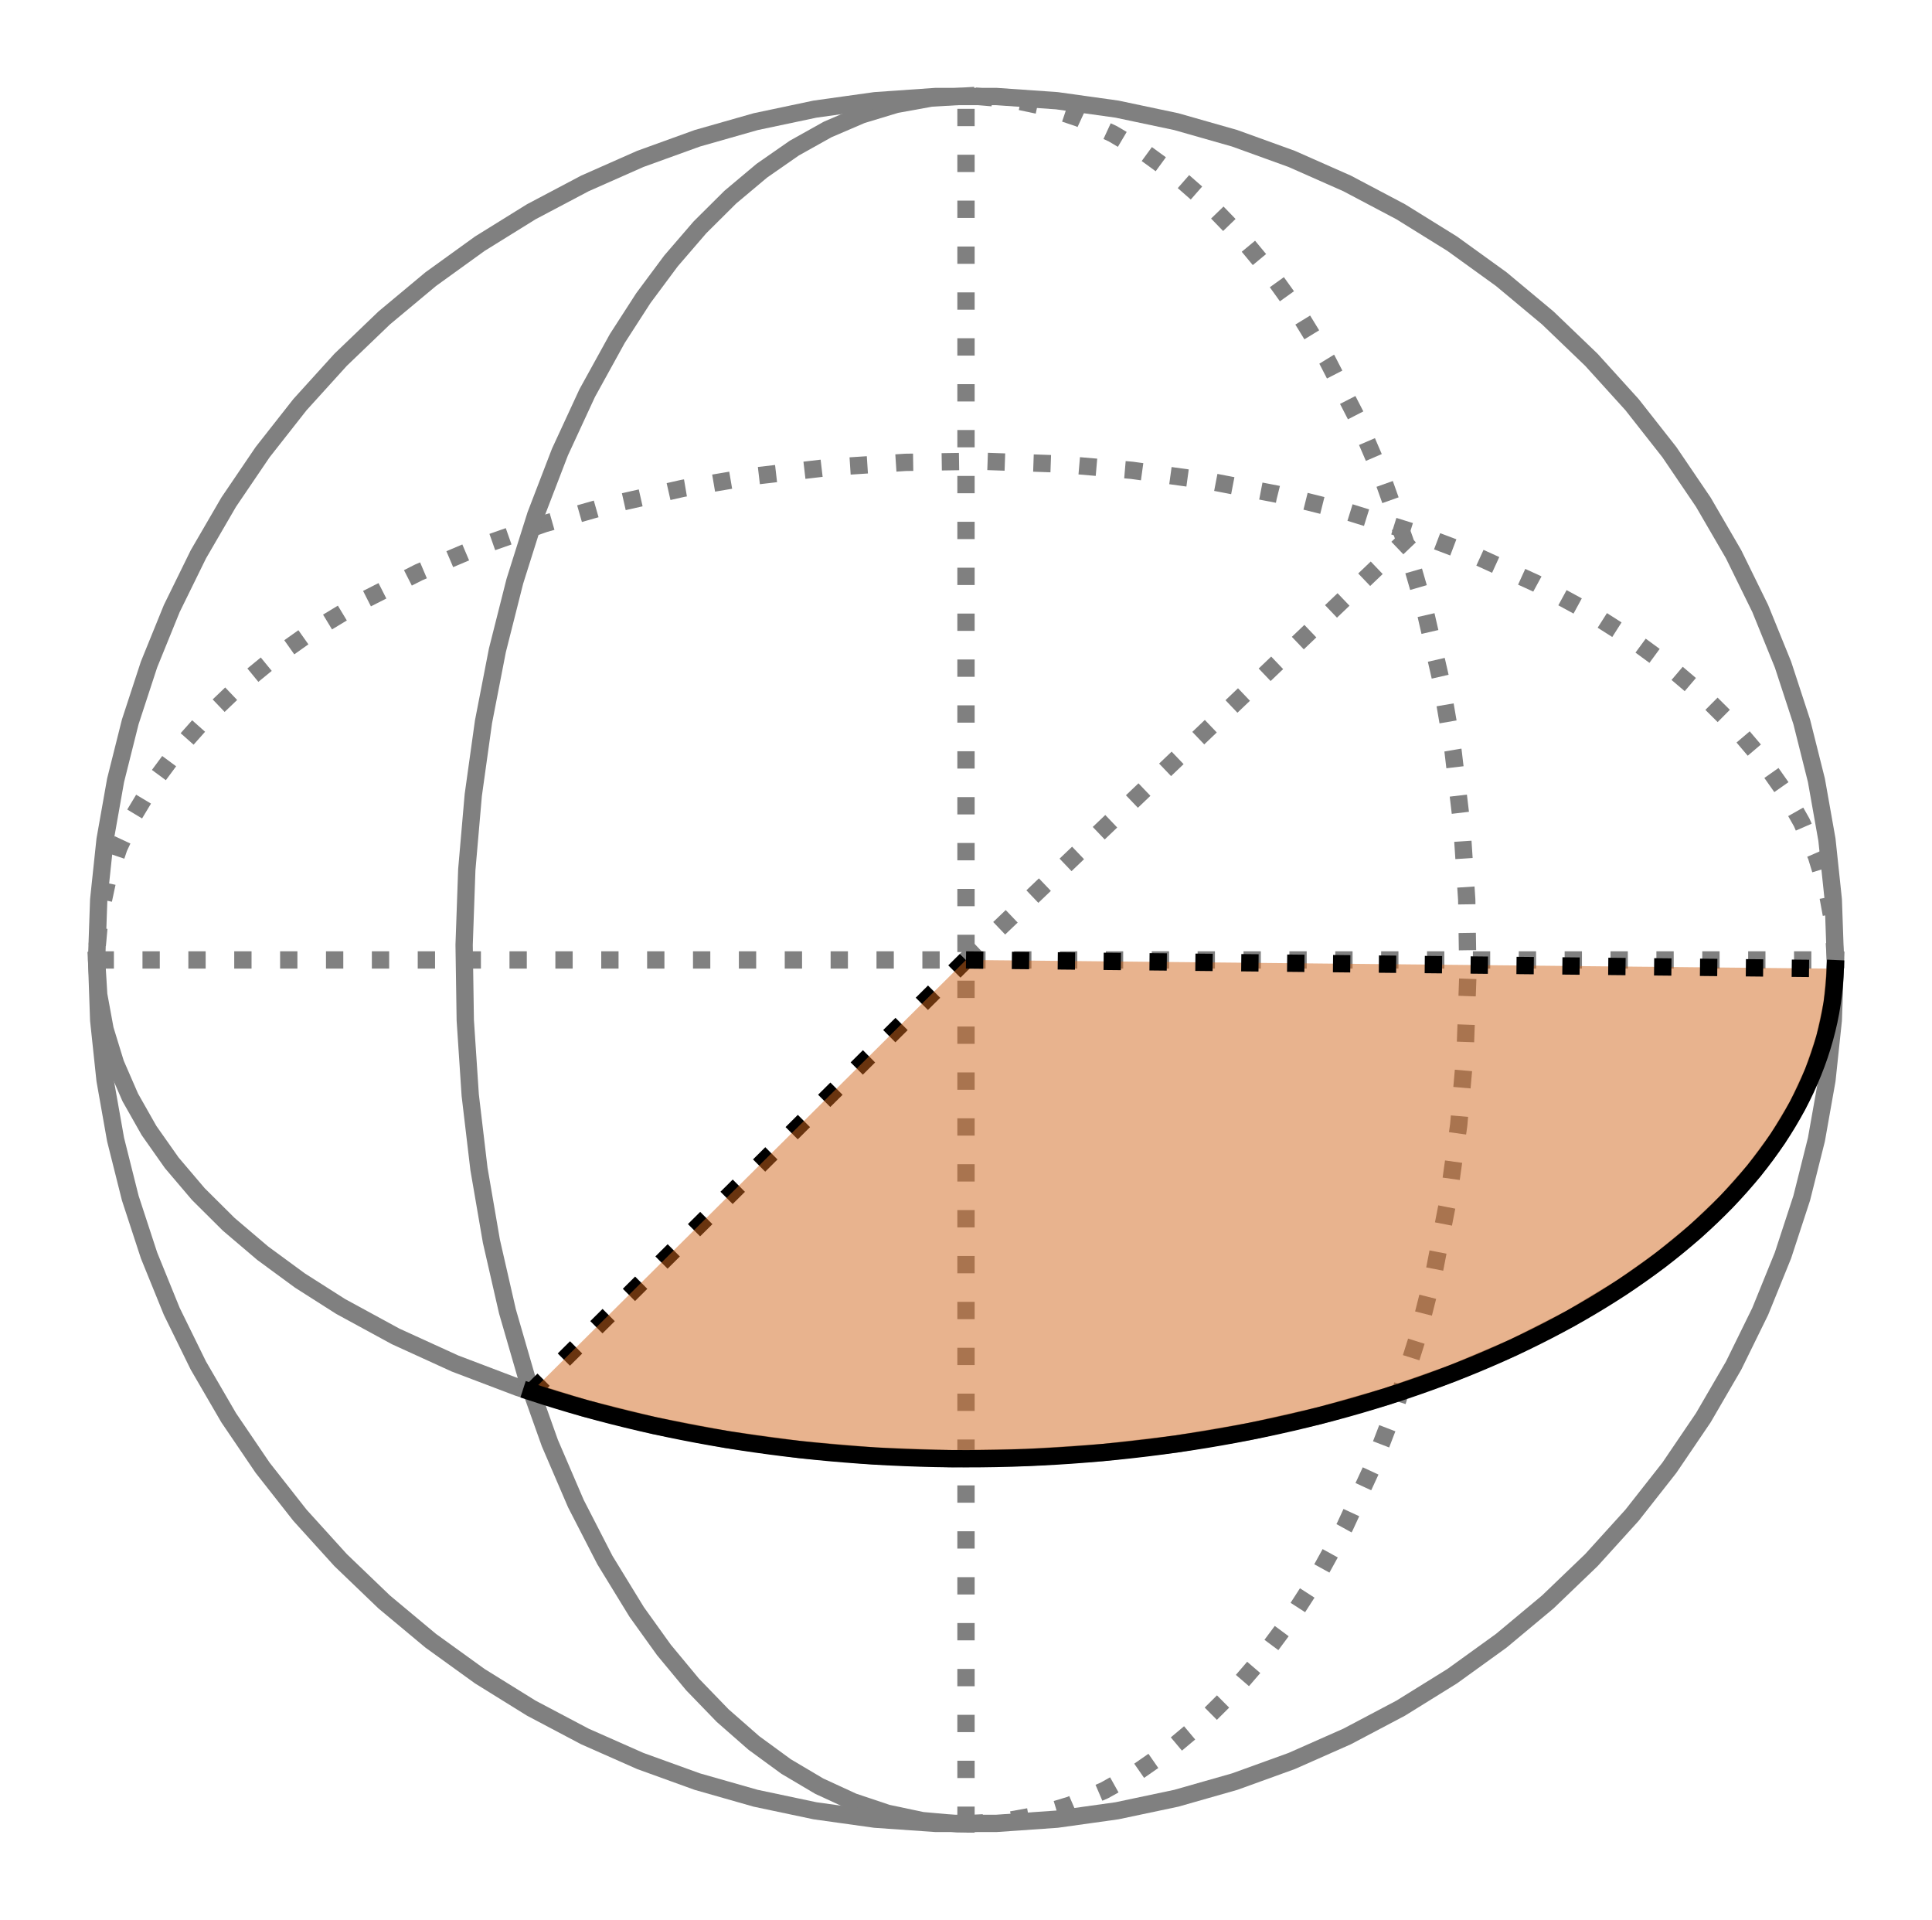
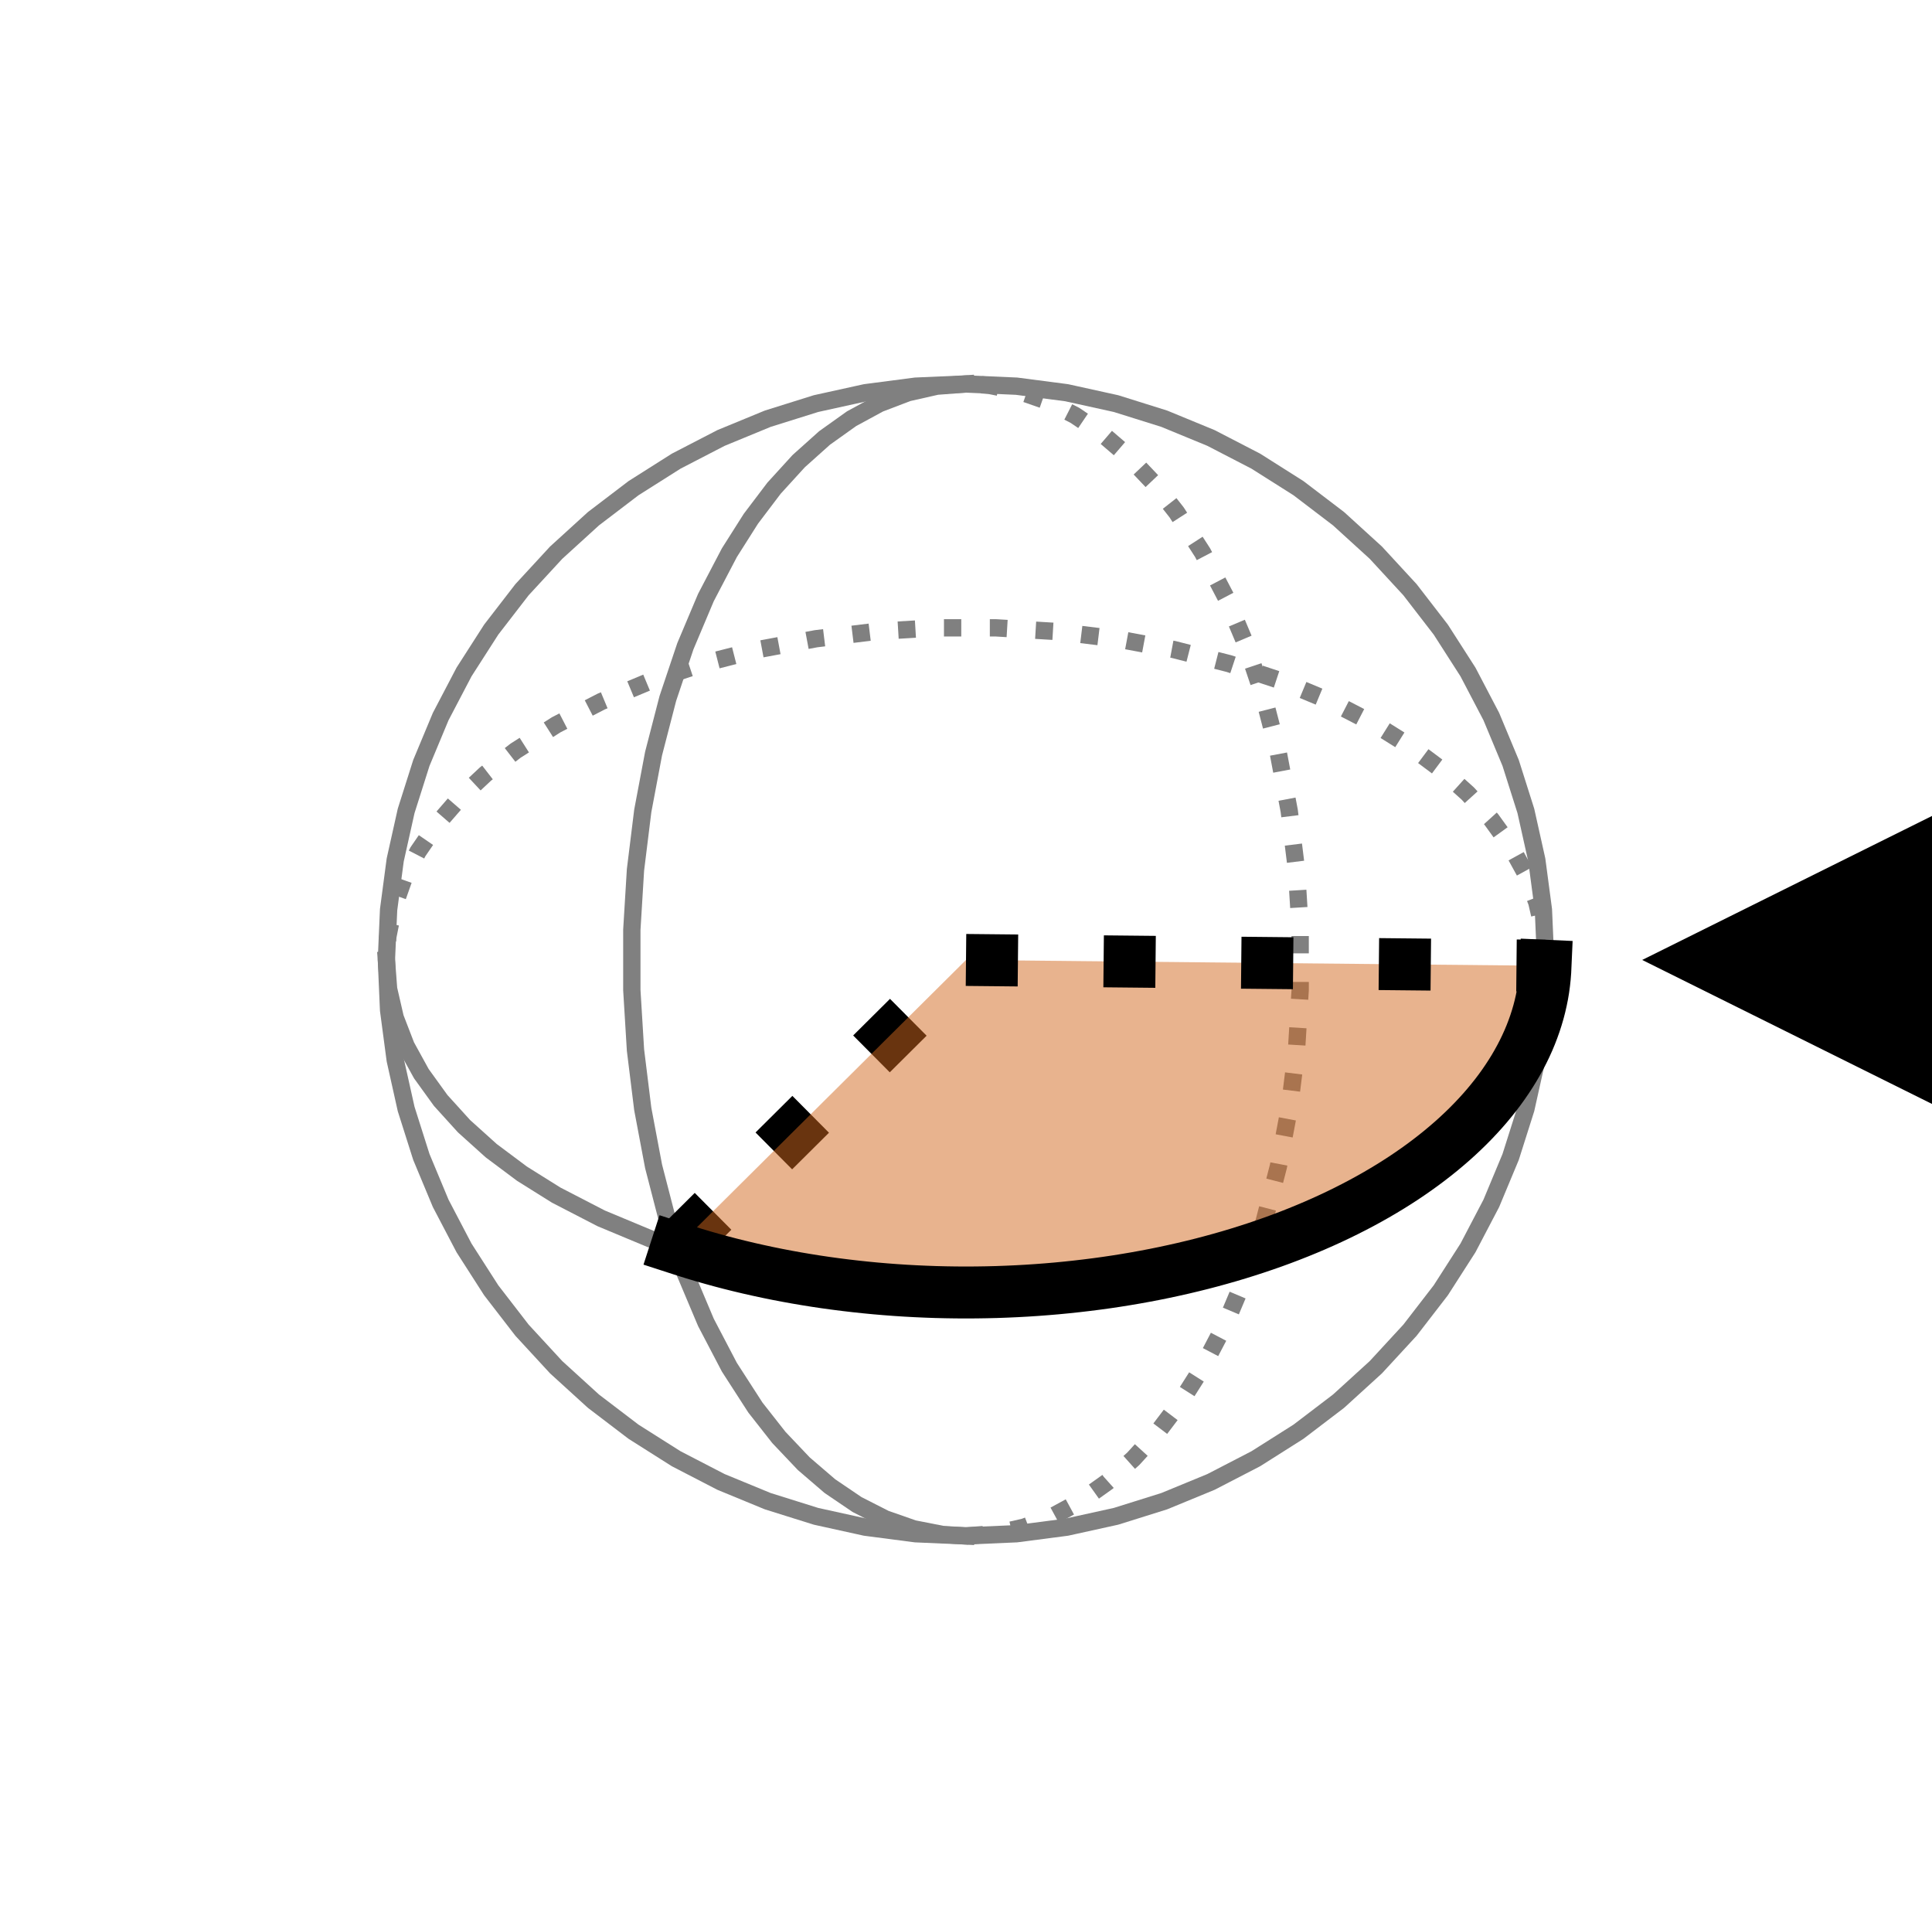
- <svg xmlns="http://www.w3.org/2000/svg" height="110.88pt" version="1.1" viewBox="0 0 111.6 110.88" width="111.6pt">
+ <svg xmlns="http://www.w3.org/2000/svg" xmlns:xlink="http://www.w3.org/1999/xlink" height="110.88pt" version="1.1" viewBox="0 0 111.6 110.88" width="111.6pt">
  <defs>
    <style type="text/css">
            *{stroke-linecap:butt;stroke-linejoin:round;}
        </style>
  </defs>
  <g id="figure_1">
    <g id="patch_1">
      <path d="M 0 110.88 L 111.6 110.88 L 111.6 0 L 0 0 z" style="fill:none;" />
    </g>
    <g id="axes_1">
-       <g id="LineCollection_1">
-         <path clip-path="url(#p736cb9b462)" d="M 55.8 105.336 L 55.8 5.544 " style="fill:none;stroke:#808080;stroke-dasharray:1,1.65;stroke-dashoffset:0;" />
-       </g>
-       <g id="LineCollection_2">
-         <path clip-path="url(#p736cb9b462)" d="M 5.58 55.44 L 106.02 55.44 " style="fill:none;stroke:#808080;stroke-dasharray:1,1.65;stroke-dashoffset:0;" />
-       </g>
      <g id="line2d_1">
-         <path clip-path="url(#p736cb9b462)" d="M 106.02 55.44 L 105.898 53.43 L 105.531 51.431 L 104.923 49.451 L 104.075 47.5 L 102.991 45.587 L 101.678 43.723 L 100.142 41.916 L 98.389 40.174 L 96.429 38.507 L 94.271 36.923 L 91.925 35.429 L 88.747 33.699 L 85.319 32.134 L 81.665 30.747 L 77.815 29.548 L 73.797 28.546 L 69.643 27.748 L 65.382 27.162 L 61.049 26.79 L 56.676 26.637 L 52.297 26.703 L 47.944 26.987 L 43.651 27.488 L 39.45 28.202 L 35.374 29.123 L 31.453 30.244 L 27.717 31.558 L 24.196 33.052 L 20.914 34.718 L 17.898 36.541 L 15.693 38.103 L 13.682 39.75 L 11.877 41.474 L 10.285 43.265 L 8.916 45.116 L 7.774 47.018 L 6.867 48.96 L 6.198 50.934 L 5.771 52.929 L 5.588 54.937 L 5.588 54.937 " style="fill:none;stroke:#808080;stroke-dasharray:1,1.65;stroke-dashoffset:0;" />
+         <path clip-path="url(#pfab7fe2489)" d="M 89.28 55.44 L 89.153 53.766 L 88.771 52.105 L 88.139 50.469 L 87.261 48.872 L 86.143 47.324 L 84.795 45.838 L 83.225 44.424 L 81.447 43.095 L 79.474 41.86 L 76.87 40.515 L 74.035 39.333 L 71 38.328 L 67.798 37.511 L 64.465 36.889 L 61.037 36.471 L 57.552 36.261 L 54.048 36.261 L 50.563 36.471 L 47.135 36.889 L 43.802 37.511 L 40.6 38.328 L 37.565 39.333 L 34.73 40.515 L 32.126 41.86 L 29.781 43.354 L 28.044 44.701 L 26.518 46.129 L 25.214 47.629 L 24.144 49.187 L 23.314 50.794 L 22.732 52.436 L 22.402 54.1 L 22.325 55.105 L 22.325 55.105 " style="fill:none;stroke:#808080;stroke-dasharray:1,1.65;stroke-dashoffset:0;" />
      </g>
      <g id="line2d_2">
-         <path clip-path="url(#p736cb9b462)" d="M 5.58 55.44 L 5.702 57.45 L 6.069 59.449 L 6.677 61.429 L 7.525 63.38 L 8.609 65.293 L 9.922 67.157 L 11.458 68.964 L 13.211 70.706 L 15.171 72.373 L 17.329 73.957 L 19.675 75.451 L 22.853 77.181 L 26.281 78.746 L 29.935 80.133 L 33.785 81.332 L 37.803 82.334 L 41.957 83.132 L 46.218 83.718 L 50.551 84.09 L 54.924 84.243 L 59.303 84.177 L 63.656 83.893 L 67.949 83.392 L 72.15 82.678 L 76.226 81.757 L 80.147 80.636 L 83.883 79.322 L 87.404 77.828 L 90.686 76.162 L 93.702 74.339 L 95.907 72.777 L 97.918 71.13 L 99.723 69.406 L 101.315 67.615 L 102.684 65.764 L 103.826 63.862 L 104.733 61.92 L 105.402 59.946 L 105.829 57.951 L 106.012 55.943 L 106.02 55.44 L 106.02 55.44 " style="fill:none;stroke:#808080;stroke-linecap:square;" />
+         <path clip-path="url(#pfab7fe2489)" d="M 22.32 55.44 L 22.447 57.114 L 22.829 58.775 L 23.461 60.411 L 24.339 62.008 L 25.457 63.556 L 26.805 65.042 L 28.375 66.456 L 30.153 67.785 L 32.126 69.02 L 34.73 70.365 L 37.565 71.547 L 40.6 72.552 L 43.802 73.369 L 47.135 73.991 L 50.563 74.409 L 54.048 74.619 L 57.552 74.619 L 61.037 74.409 L 64.465 73.991 L 67.798 73.369 L 71 72.552 L 74.035 71.547 L 76.87 70.365 L 79.474 69.02 L 81.819 67.526 L 83.556 66.179 L 85.082 64.751 L 86.386 63.251 L 87.456 61.693 L 88.286 60.086 L 88.868 58.444 L 89.198 56.78 L 89.28 55.44 L 89.28 55.44 " style="fill:none;stroke:#808080;stroke-linecap:square;" />
      </g>
      <g id="line2d_3">
-         <path clip-path="url(#p736cb9b462)" d="M 55.8 105.336 L 57.823 105.214 L 59.835 104.85 L 61.828 104.246 L 63.792 103.403 L 65.717 102.327 L 67.593 101.022 L 69.412 99.496 L 71.165 97.754 L 72.843 95.807 L 74.437 93.663 L 75.941 91.332 L 77.682 88.175 L 79.257 84.768 L 80.653 81.138 L 81.86 77.313 L 82.869 73.321 L 83.671 69.193 L 84.262 64.961 L 84.636 60.656 L 84.79 56.311 L 84.724 51.959 L 84.438 47.635 L 83.933 43.369 L 83.215 39.195 L 82.288 35.145 L 81.159 31.25 L 79.838 27.539 L 78.333 24.039 L 76.657 20.779 L 74.822 17.783 L 73.249 15.591 L 71.592 13.594 L 69.857 11.8 L 68.054 10.219 L 66.191 8.858 L 64.277 7.724 L 62.322 6.823 L 60.336 6.158 L 58.327 5.734 L 56.306 5.552 L 56.306 5.552 " style="fill:none;stroke:#808080;stroke-dasharray:1,1.65;stroke-dashoffset:0;" />
+         <path clip-path="url(#pfab7fe2489)" d="M 55.8 88.704 L 57.485 88.577 L 59.157 88.199 L 60.803 87.571 L 62.411 86.698 L 63.969 85.587 L 65.465 84.247 L 66.887 82.688 L 68.225 80.922 L 69.468 78.961 L 70.822 76.374 L 72.011 73.557 L 73.023 70.542 L 73.846 67.361 L 74.471 64.049 L 74.892 60.644 L 75.103 57.181 L 75.103 53.699 L 74.892 50.236 L 74.471 46.831 L 73.846 43.519 L 73.023 40.338 L 72.011 37.323 L 70.822 34.506 L 69.468 31.919 L 67.965 29.589 L 66.609 27.863 L 65.171 26.347 L 63.662 25.052 L 62.093 23.988 L 60.476 23.164 L 58.824 22.586 L 57.148 22.257 L 56.137 22.181 L 56.137 22.181 " style="fill:none;stroke:#808080;stroke-dasharray:1,1.65;stroke-dashoffset:0;" />
      </g>
      <g id="line2d_4">
-         <path clip-path="url(#p736cb9b462)" d="M 55.8 5.544 L 53.777 5.666 L 51.765 6.03 L 49.772 6.634 L 47.808 7.477 L 45.883 8.553 L 44.007 9.858 L 42.188 11.384 L 40.435 13.126 L 38.757 15.073 L 37.163 17.217 L 35.659 19.548 L 33.918 22.705 L 32.343 26.112 L 30.947 29.742 L 29.74 33.567 L 28.731 37.559 L 27.929 41.687 L 27.338 45.919 L 26.964 50.224 L 26.81 54.569 L 26.876 58.921 L 27.162 63.245 L 27.667 67.511 L 28.385 71.685 L 29.312 75.735 L 30.441 79.63 L 31.762 83.341 L 33.267 86.841 L 34.943 90.101 L 36.778 93.097 L 38.351 95.289 L 40.008 97.286 L 41.743 99.08 L 43.546 100.661 L 45.409 102.022 L 47.323 103.156 L 49.278 104.057 L 51.264 104.722 L 53.273 105.146 L 55.294 105.328 L 55.8 105.336 L 55.8 105.336 " style="fill:none;stroke:#808080;stroke-linecap:square;" />
+         <path clip-path="url(#pfab7fe2489)" d="M 55.8 22.176 L 54.115 22.303 L 52.443 22.681 L 50.797 23.309 L 49.189 24.182 L 47.631 25.293 L 46.135 26.633 L 44.713 28.192 L 43.375 29.958 L 42.132 31.919 L 40.778 34.506 L 39.589 37.323 L 38.577 40.338 L 37.754 43.519 L 37.129 46.831 L 36.708 50.236 L 36.497 53.699 L 36.497 57.181 L 36.708 60.644 L 37.129 64.049 L 37.754 67.361 L 38.577 70.542 L 39.589 73.557 L 40.778 76.374 L 42.132 78.961 L 43.635 81.291 L 44.991 83.017 L 46.429 84.533 L 47.938 85.828 L 49.507 86.892 L 51.124 87.716 L 52.776 88.294 L 54.452 88.623 L 55.8 88.704 L 55.8 88.704 " style="fill:none;stroke:#808080;stroke-linecap:square;" />
      </g>
      <g id="line2d_5">
-         <path clip-path="url(#p736cb9b462)" d="M 106.02 55.44 L 105.898 51.959 L 105.531 48.496 L 104.923 45.066 L 104.075 41.687 L 102.991 38.375 L 101.678 35.145 L 100.142 32.015 L 98.389 28.999 L 96.429 26.112 L 94.271 23.367 L 91.925 20.779 L 89.404 18.36 L 86.719 16.121 L 83.883 14.074 L 80.91 12.229 L 77.815 10.594 L 74.613 9.177 L 71.319 7.986 L 67.949 7.026 L 64.521 6.302 L 61.049 5.817 L 57.553 5.574 L 54.047 5.574 L 50.551 5.817 L 47.079 6.302 L 43.651 7.026 L 40.281 7.986 L 36.987 9.177 L 33.785 10.594 L 30.69 12.229 L 27.717 14.074 L 24.881 16.121 L 22.196 18.36 L 19.675 20.779 L 17.329 23.367 L 15.171 26.112 L 13.211 28.999 L 11.458 32.015 L 9.922 35.145 L 8.609 38.375 L 7.525 41.687 L 6.677 45.066 L 6.069 48.496 L 5.702 51.959 L 5.58 55.44 L 5.702 58.921 L 6.069 62.384 L 6.677 65.814 L 7.525 69.193 L 8.609 72.505 L 9.922 75.735 L 11.458 78.865 L 13.211 81.881 L 15.171 84.768 L 17.329 87.513 L 19.675 90.101 L 22.196 92.52 L 24.881 94.759 L 27.717 96.806 L 30.69 98.651 L 33.785 100.286 L 36.987 101.703 L 40.281 102.894 L 43.651 103.854 L 47.079 104.578 L 50.551 105.063 L 54.047 105.306 L 57.553 105.306 L 61.049 105.063 L 64.521 104.578 L 67.949 103.854 L 71.319 102.894 L 74.613 101.703 L 77.815 100.286 L 80.91 98.651 L 83.883 96.806 L 86.719 94.759 L 89.404 92.52 L 91.925 90.101 L 94.271 87.513 L 96.429 84.768 L 98.389 81.881 L 100.142 78.865 L 101.678 75.735 L 102.991 72.505 L 104.075 69.193 L 104.923 65.814 L 105.531 62.384 L 105.898 58.921 L 106.02 55.44 L 106.02 55.44 " style="fill:none;stroke:#808080;stroke-linecap:square;" />
+         <path clip-path="url(#pfab7fe2489)" d="M 89.28 55.44 L 89.153 52.541 L 88.771 49.664 L 88.139 46.831 L 87.261 44.063 L 86.143 41.382 L 84.795 38.808 L 83.225 36.361 L 81.447 34.058 L 79.474 31.919 L 77.321 29.958 L 75.003 28.192 L 72.54 26.633 L 69.949 25.293 L 67.251 24.182 L 64.465 23.309 L 61.614 22.681 L 58.718 22.303 L 55.8 22.176 L 52.882 22.303 L 49.986 22.681 L 47.135 23.309 L 44.349 24.182 L 41.651 25.293 L 39.06 26.633 L 36.597 28.192 L 34.279 29.958 L 32.126 31.919 L 30.153 34.058 L 28.375 36.361 L 26.805 38.808 L 25.457 41.382 L 24.339 44.063 L 23.461 46.831 L 22.829 49.664 L 22.447 52.541 L 22.32 55.44 L 22.447 58.339 L 22.829 61.216 L 23.461 64.049 L 24.339 66.817 L 25.457 69.498 L 26.805 72.072 L 28.375 74.519 L 30.153 76.822 L 32.126 78.961 L 34.279 80.922 L 36.597 82.688 L 39.06 84.247 L 41.651 85.587 L 44.349 86.698 L 47.135 87.571 L 49.986 88.199 L 52.882 88.577 L 55.8 88.704 L 58.718 88.577 L 61.614 88.199 L 64.465 87.571 L 67.251 86.698 L 69.949 85.587 L 72.54 84.247 L 75.003 82.688 L 77.321 80.922 L 79.474 78.961 L 81.447 76.822 L 83.225 74.519 L 84.795 72.072 L 86.143 69.498 L 87.261 66.817 L 88.139 64.049 L 88.771 61.216 L 89.153 58.339 L 89.28 55.44 L 89.28 55.44 " style="fill:none;stroke:#808080;stroke-linecap:square;" />
      </g>
      <g id="line2d_6">
-         <path clip-path="url(#p736cb9b462)" d="M 55.8 55.44 L 81.665 30.747 " style="fill:none;stroke:#808080;stroke-dasharray:1,1.65;stroke-dashoffset:0;" />
+         <path clip-path="url(#pfab7fe2489)" d="M 39.06 72.072 L 55.8 55.44 " style="fill:none;stroke:#000000;stroke-dasharray:3,4.95;stroke-dashoffset:0;stroke-width:3;" />
+       </g>
+       <g id="PolyCollection_1">
+         <path clip-path="url(#pfab7fe2489)" d="M 39.06 72.072 L 39.06 72.072 L 39.569 72.237 L 40.082 72.397 L 40.6 72.552 L 41.123 72.701 L 41.651 72.846 L 42.182 72.985 L 42.718 73.118 L 43.258 73.247 L 43.802 73.369 L 44.349 73.487 L 44.9 73.599 L 45.454 73.705 L 46.011 73.806 L 46.572 73.901 L 47.135 73.991 L 47.7 74.075 L 48.269 74.153 L 48.839 74.225 L 49.412 74.292 L 49.986 74.353 L 50.563 74.409 L 51.14 74.458 L 51.72 74.502 L 52.3 74.54 L 52.882 74.572 L 53.465 74.598 L 54.048 74.619 L 54.632 74.633 L 55.216 74.642 L 55.8 74.645 L 56.384 74.642 L 56.968 74.633 L 57.552 74.619 L 58.135 74.598 L 58.718 74.572 L 59.3 74.54 L 59.88 74.502 L 60.46 74.458 L 61.037 74.409 L 61.614 74.353 L 62.188 74.292 L 62.761 74.225 L 63.331 74.153 L 63.9 74.075 L 64.465 73.991 L 65.028 73.901 L 65.589 73.806 L 66.146 73.705 L 66.7 73.599 L 67.251 73.487 L 67.798 73.369 L 68.342 73.247 L 68.882 73.118 L 69.418 72.985 L 69.949 72.846 L 70.477 72.701 L 71 72.552 L 71.518 72.397 L 72.031 72.237 L 72.54 72.072 L 73.043 71.902 L 73.542 71.727 L 74.035 71.547 L 74.522 71.362 L 75.003 71.172 L 75.479 70.977 L 75.949 70.778 L 76.412 70.574 L 76.87 70.365 L 77.321 70.152 L 77.765 69.934 L 78.202 69.712 L 78.633 69.486 L 79.057 69.255 L 79.474 69.02 L 79.883 68.781 L 80.286 68.538 L 80.68 68.291 L 81.068 68.04 L 81.447 67.785 L 81.819 67.526 L 82.183 67.264 L 82.538 66.998 L 82.886 66.728 L 83.225 66.456 L 83.556 66.179 L 83.879 65.9 L 84.193 65.617 L 84.498 65.331 L 84.795 65.042 L 85.082 64.751 L 85.361 64.456 L 85.631 64.159 L 85.892 63.859 L 86.143 63.556 L 86.386 63.251 L 86.619 62.944 L 86.842 62.634 L 87.056 62.322 L 87.261 62.008 L 87.456 61.693 L 87.641 61.375 L 87.817 61.055 L 87.983 60.734 L 88.139 60.411 L 88.286 60.086 L 88.422 59.76 L 88.548 59.433 L 88.665 59.104 L 88.771 58.775 L 88.868 58.444 L 88.954 58.113 L 89.03 57.78 L 89.097 57.447 L 89.153 57.114 L 89.198 56.78 L 89.234 56.445 L 89.26 56.11 L 89.275 55.775 L 89.275 55.775 L 89.275 55.775 L 89.26 55.775 L 89.234 55.775 L 89.198 55.774 L 89.153 55.774 L 89.097 55.773 L 89.03 55.773 L 88.954 55.772 L 88.868 55.771 L 88.771 55.77 L 88.665 55.769 L 88.548 55.768 L 88.422 55.767 L 88.286 55.765 L 88.139 55.764 L 87.983 55.762 L 87.817 55.761 L 87.641 55.759 L 87.456 55.757 L 87.261 55.755 L 87.056 55.753 L 86.842 55.751 L 86.619 55.749 L 86.386 55.746 L 86.143 55.744 L 85.892 55.741 L 85.631 55.739 L 85.361 55.736 L 85.082 55.733 L 84.795 55.73 L 84.498 55.727 L 84.193 55.724 L 83.879 55.721 L 83.556 55.718 L 83.225 55.715 L 82.886 55.711 L 82.538 55.708 L 82.183 55.704 L 81.819 55.701 L 81.447 55.697 L 81.068 55.693 L 80.68 55.689 L 80.286 55.685 L 79.883 55.681 L 79.474 55.677 L 79.057 55.673 L 78.633 55.669 L 78.202 55.664 L 77.765 55.66 L 77.321 55.655 L 76.87 55.651 L 76.412 55.646 L 75.949 55.642 L 75.479 55.637 L 75.003 55.632 L 74.522 55.627 L 74.035 55.623 L 73.542 55.618 L 73.043 55.613 L 72.54 55.608 L 72.031 55.603 L 71.518 55.597 L 71 55.592 L 70.477 55.587 L 69.949 55.582 L 69.418 55.576 L 68.882 55.571 L 68.342 55.566 L 67.798 55.56 L 67.251 55.555 L 66.7 55.549 L 66.146 55.544 L 65.589 55.538 L 65.028 55.532 L 64.465 55.527 L 63.9 55.521 L 63.331 55.515 L 62.761 55.51 L 62.188 55.504 L 61.614 55.498 L 61.037 55.492 L 60.46 55.487 L 59.88 55.481 L 59.3 55.475 L 58.718 55.469 L 58.135 55.463 L 57.552 55.458 L 56.968 55.452 L 56.384 55.446 L 55.8 55.44 L 55.216 56.021 L 54.632 56.601 L 54.048 57.181 L 53.465 57.76 L 52.882 58.339 L 52.3 58.917 L 51.72 59.494 L 51.14 60.069 L 50.563 60.644 L 49.986 61.216 L 49.412 61.787 L 48.839 62.356 L 48.269 62.923 L 47.7 63.487 L 47.135 64.049 L 46.572 64.609 L 46.011 65.165 L 45.454 65.719 L 44.9 66.27 L 44.349 66.817 L 43.802 67.361 L 43.258 67.901 L 42.718 68.437 L 42.182 68.97 L 41.651 69.498 L 41.123 70.022 L 40.6 70.542 L 40.082 71.057 L 39.569 71.567 L 39.06 72.072 z" style="fill:#d2691e;fill-opacity:0.5;" />
      </g>
      <g id="line2d_7">
-         <path clip-path="url(#p736cb9b462)" d="M 30.69 80.388 L 55.8 55.44 " style="fill:none;stroke:#000000;stroke-dasharray:1,1.65;stroke-dashoffset:0;" />
-       </g>
-       <g id="PolyCollection_1">
-         <path clip-path="url(#p736cb9b462)" d="M 30.69 80.388 L 30.69 80.388 L 31.453 80.636 L 32.223 80.875 L 33.001 81.108 L 33.785 81.332 L 34.576 81.548 L 35.374 81.757 L 36.177 81.957 L 36.987 82.15 L 37.803 82.334 L 38.624 82.51 L 39.45 82.678 L 40.281 82.838 L 41.117 82.989 L 41.957 83.132 L 42.802 83.266 L 43.651 83.392 L 44.503 83.509 L 45.359 83.618 L 46.218 83.718 L 47.079 83.81 L 47.944 83.893 L 48.811 83.967 L 49.68 84.033 L 50.551 84.09 L 51.423 84.138 L 52.297 84.177 L 53.172 84.208 L 54.047 84.23 L 54.924 84.243 L 55.8 84.247 L 56.676 84.243 L 57.553 84.23 L 58.428 84.208 L 59.303 84.177 L 60.177 84.138 L 61.049 84.09 L 61.92 84.033 L 62.789 83.967 L 63.656 83.893 L 64.521 83.81 L 65.382 83.718 L 66.241 83.618 L 67.097 83.509 L 67.949 83.392 L 68.798 83.266 L 69.643 83.132 L 70.483 82.989 L 71.319 82.838 L 72.15 82.678 L 72.976 82.51 L 73.797 82.334 L 74.613 82.15 L 75.423 81.957 L 76.226 81.757 L 77.024 81.548 L 77.815 81.332 L 78.599 81.108 L 79.377 80.875 L 80.147 80.636 L 80.91 80.388 L 81.665 80.133 L 82.413 79.87 L 83.152 79.6 L 83.883 79.322 L 84.605 79.038 L 85.319 78.746 L 86.023 78.447 L 86.719 78.141 L 87.404 77.828 L 88.081 77.508 L 88.747 77.181 L 89.404 76.848 L 90.05 76.508 L 90.686 76.162 L 91.311 75.81 L 91.925 75.451 L 92.529 75.087 L 93.121 74.716 L 93.702 74.339 L 94.271 73.957 L 94.828 73.569 L 95.374 73.176 L 95.907 72.777 L 96.429 72.373 L 96.938 71.963 L 97.434 71.549 L 97.918 71.13 L 98.389 70.706 L 98.847 70.277 L 99.292 69.844 L 99.723 69.406 L 100.142 68.964 L 100.546 68.518 L 100.937 68.068 L 101.315 67.615 L 101.678 67.157 L 102.028 66.696 L 102.363 66.231 L 102.684 65.764 L 102.991 65.293 L 103.284 64.819 L 103.562 64.342 L 103.826 63.862 L 104.075 63.38 L 104.309 62.896 L 104.528 62.409 L 104.733 61.92 L 104.923 61.429 L 105.097 60.937 L 105.257 60.442 L 105.402 59.946 L 105.531 59.449 L 105.646 58.951 L 105.745 58.451 L 105.829 57.951 L 105.898 57.45 L 105.951 56.948 L 105.989 56.445 L 106.012 55.943 L 106.012 55.943 L 106.012 55.943 L 105.989 55.943 L 105.951 55.942 L 105.898 55.942 L 105.829 55.941 L 105.745 55.94 L 105.646 55.939 L 105.531 55.938 L 105.402 55.937 L 105.257 55.935 L 105.097 55.934 L 104.923 55.932 L 104.733 55.93 L 104.528 55.928 L 104.309 55.926 L 104.075 55.923 L 103.826 55.921 L 103.562 55.918 L 103.284 55.915 L 102.991 55.913 L 102.684 55.909 L 102.363 55.906 L 102.028 55.903 L 101.678 55.899 L 101.315 55.896 L 100.937 55.892 L 100.546 55.888 L 100.142 55.884 L 99.723 55.88 L 99.292 55.875 L 98.847 55.871 L 98.389 55.866 L 97.918 55.862 L 97.434 55.857 L 96.938 55.852 L 96.429 55.847 L 95.907 55.842 L 95.374 55.836 L 94.828 55.831 L 94.271 55.825 L 93.702 55.819 L 93.121 55.814 L 92.529 55.808 L 91.925 55.802 L 91.311 55.796 L 90.686 55.789 L 90.05 55.783 L 89.404 55.776 L 88.747 55.77 L 88.081 55.763 L 87.404 55.756 L 86.719 55.75 L 86.023 55.743 L 85.319 55.736 L 84.605 55.728 L 83.883 55.721 L 83.152 55.714 L 82.413 55.706 L 81.665 55.699 L 80.91 55.691 L 80.147 55.684 L 79.377 55.676 L 78.599 55.668 L 77.815 55.66 L 77.024 55.653 L 76.226 55.645 L 75.423 55.636 L 74.613 55.628 L 73.797 55.62 L 72.976 55.612 L 72.15 55.604 L 71.319 55.595 L 70.483 55.587 L 69.643 55.579 L 68.798 55.57 L 67.949 55.562 L 67.097 55.553 L 66.241 55.545 L 65.382 55.536 L 64.521 55.527 L 63.656 55.519 L 62.789 55.51 L 61.92 55.501 L 61.049 55.493 L 60.177 55.484 L 59.303 55.475 L 58.428 55.466 L 57.553 55.458 L 56.676 55.449 L 55.8 55.44 L 54.924 56.311 L 54.047 57.181 L 53.172 58.051 L 52.297 58.921 L 51.423 59.789 L 50.551 60.656 L 49.68 61.521 L 48.811 62.384 L 47.944 63.245 L 47.079 64.104 L 46.218 64.961 L 45.359 65.814 L 44.503 66.664 L 43.651 67.511 L 42.802 68.354 L 41.957 69.193 L 41.117 70.028 L 40.281 70.859 L 39.45 71.685 L 38.624 72.505 L 37.803 73.321 L 36.987 74.131 L 36.177 74.936 L 35.374 75.735 L 34.576 76.527 L 33.785 77.313 L 33.001 78.092 L 32.223 78.865 L 31.453 79.63 L 30.69 80.388 z" style="fill:#d2691e;fill-opacity:0.5;" />
+         <path clip-path="url(#pfab7fe2489)" d="M 39.06 72.072 L 39.569 72.237 L 40.082 72.397 L 40.6 72.552 L 41.123 72.701 L 41.651 72.846 L 42.182 72.985 L 42.718 73.118 L 43.258 73.247 L 43.802 73.369 L 44.349 73.487 L 44.9 73.599 L 45.454 73.705 L 46.011 73.806 L 46.572 73.901 L 47.135 73.991 L 47.7 74.075 L 48.269 74.153 L 48.839 74.225 L 49.412 74.292 L 49.986 74.353 L 50.563 74.409 L 51.14 74.458 L 51.72 74.502 L 52.3 74.54 L 52.882 74.572 L 53.465 74.598 L 54.048 74.619 L 54.632 74.633 L 55.216 74.642 L 55.8 74.645 L 56.384 74.642 L 56.968 74.633 L 57.552 74.619 L 58.135 74.598 L 58.718 74.572 L 59.3 74.54 L 59.88 74.502 L 60.46 74.458 L 61.037 74.409 L 61.614 74.353 L 62.188 74.292 L 62.761 74.225 L 63.331 74.153 L 63.9 74.075 L 64.465 73.991 L 65.028 73.901 L 65.589 73.806 L 66.146 73.705 L 66.7 73.599 L 67.251 73.487 L 67.798 73.369 L 68.342 73.247 L 68.882 73.118 L 69.418 72.985 L 69.949 72.846 L 70.477 72.701 L 71 72.552 L 71.518 72.397 L 72.031 72.237 L 72.54 72.072 L 73.043 71.902 L 73.542 71.727 L 74.035 71.547 L 74.522 71.362 L 75.003 71.172 L 75.479 70.977 L 75.949 70.778 L 76.412 70.574 L 76.87 70.365 L 77.321 70.152 L 77.765 69.934 L 78.202 69.712 L 78.633 69.486 L 79.057 69.255 L 79.474 69.02 L 79.883 68.781 L 80.286 68.538 L 80.68 68.291 L 81.068 68.04 L 81.447 67.785 L 81.819 67.526 L 82.183 67.264 L 82.538 66.998 L 82.886 66.728 L 83.225 66.456 L 83.556 66.179 L 83.879 65.9 L 84.193 65.617 L 84.498 65.331 L 84.795 65.042 L 85.082 64.751 L 85.361 64.456 L 85.631 64.159 L 85.892 63.859 L 86.143 63.556 L 86.386 63.251 L 86.619 62.944 L 86.842 62.634 L 87.056 62.322 L 87.261 62.008 L 87.456 61.693 L 87.641 61.375 L 87.817 61.055 L 87.983 60.734 L 88.139 60.411 L 88.286 60.086 L 88.422 59.76 L 88.548 59.433 L 88.665 59.104 L 88.771 58.775 L 88.868 58.444 L 88.954 58.113 L 89.03 57.78 L 89.097 57.447 L 89.153 57.114 L 89.198 56.78 L 89.234 56.445 L 89.26 56.11 L 89.275 55.775 " style="fill:none;stroke:#000000;stroke-linecap:square;stroke-width:3;" />
      </g>
      <g id="line2d_8">
-         <path clip-path="url(#p736cb9b462)" d="M 30.69 80.388 L 31.453 80.636 L 32.223 80.875 L 33.001 81.108 L 33.785 81.332 L 34.576 81.548 L 35.374 81.757 L 36.177 81.957 L 36.987 82.15 L 37.803 82.334 L 38.624 82.51 L 39.45 82.678 L 40.281 82.838 L 41.117 82.989 L 41.957 83.132 L 42.802 83.266 L 43.651 83.392 L 44.503 83.509 L 45.359 83.618 L 46.218 83.718 L 47.079 83.81 L 47.944 83.893 L 48.811 83.967 L 49.68 84.033 L 50.551 84.09 L 51.423 84.138 L 52.297 84.177 L 53.172 84.208 L 54.047 84.23 L 54.924 84.243 L 55.8 84.247 L 56.676 84.243 L 57.553 84.23 L 58.428 84.208 L 59.303 84.177 L 60.177 84.138 L 61.049 84.09 L 61.92 84.033 L 62.789 83.967 L 63.656 83.893 L 64.521 83.81 L 65.382 83.718 L 66.241 83.618 L 67.097 83.509 L 67.949 83.392 L 68.798 83.266 L 69.643 83.132 L 70.483 82.989 L 71.319 82.838 L 72.15 82.678 L 72.976 82.51 L 73.797 82.334 L 74.613 82.15 L 75.423 81.957 L 76.226 81.757 L 77.024 81.548 L 77.815 81.332 L 78.599 81.108 L 79.377 80.875 L 80.147 80.636 L 80.91 80.388 L 81.665 80.133 L 82.413 79.87 L 83.152 79.6 L 83.883 79.322 L 84.605 79.038 L 85.319 78.746 L 86.023 78.447 L 86.719 78.141 L 87.404 77.828 L 88.081 77.508 L 88.747 77.181 L 89.404 76.848 L 90.05 76.508 L 90.686 76.162 L 91.311 75.81 L 91.925 75.451 L 92.529 75.087 L 93.121 74.716 L 93.702 74.339 L 94.271 73.957 L 94.828 73.569 L 95.374 73.176 L 95.907 72.777 L 96.429 72.373 L 96.938 71.963 L 97.434 71.549 L 97.918 71.13 L 98.389 70.706 L 98.847 70.277 L 99.292 69.844 L 99.723 69.406 L 100.142 68.964 L 100.546 68.518 L 100.937 68.068 L 101.315 67.615 L 101.678 67.157 L 102.028 66.696 L 102.363 66.231 L 102.684 65.764 L 102.991 65.293 L 103.284 64.819 L 103.562 64.342 L 103.826 63.862 L 104.075 63.38 L 104.309 62.896 L 104.528 62.409 L 104.733 61.92 L 104.923 61.429 L 105.097 60.937 L 105.257 60.442 L 105.402 59.946 L 105.531 59.449 L 105.646 58.951 L 105.745 58.451 L 105.829 57.951 L 105.898 57.45 L 105.951 56.948 L 105.989 56.445 L 106.012 55.943 " style="fill:none;stroke:#000000;stroke-linecap:square;" />
+         <path clip-path="url(#pfab7fe2489)" d="M 55.8 55.44 L 89.275 55.775 " style="fill:none;stroke:#000000;stroke-dasharray:3,4.95;stroke-dashoffset:0;stroke-width:3;" />
      </g>
-       <g id="line2d_9">
-         <path clip-path="url(#p736cb9b462)" d="M 55.8 55.44 L 106.012 55.943 " style="fill:none;stroke:#000000;stroke-dasharray:1,1.65;stroke-dashoffset:0;" />
+       <g id="PolyCollection_2">
+         <defs>
+           <path d="M 94.86 -55.44 L 94.86 -55.44 L 111.6 -47.124 L 111.6 -63.756 L 111.6 -63.756 L 94.86 -55.44 z" id="md4e79206eb" />
+         </defs>
+         <g clip-path="url(#pfab7fe2489)">
+           <use x="0" xlink:href="#md4e79206eb" y="110.88" />
+         </g>
      </g>
    </g>
  </g>
  <defs>
-     <clipPath id="p736cb9b462">
+     <clipPath id="pfab7fe2489">
      <rect height="110.88" width="111.6" x="0" y="-0" />
    </clipPath>
  </defs>
</svg>
